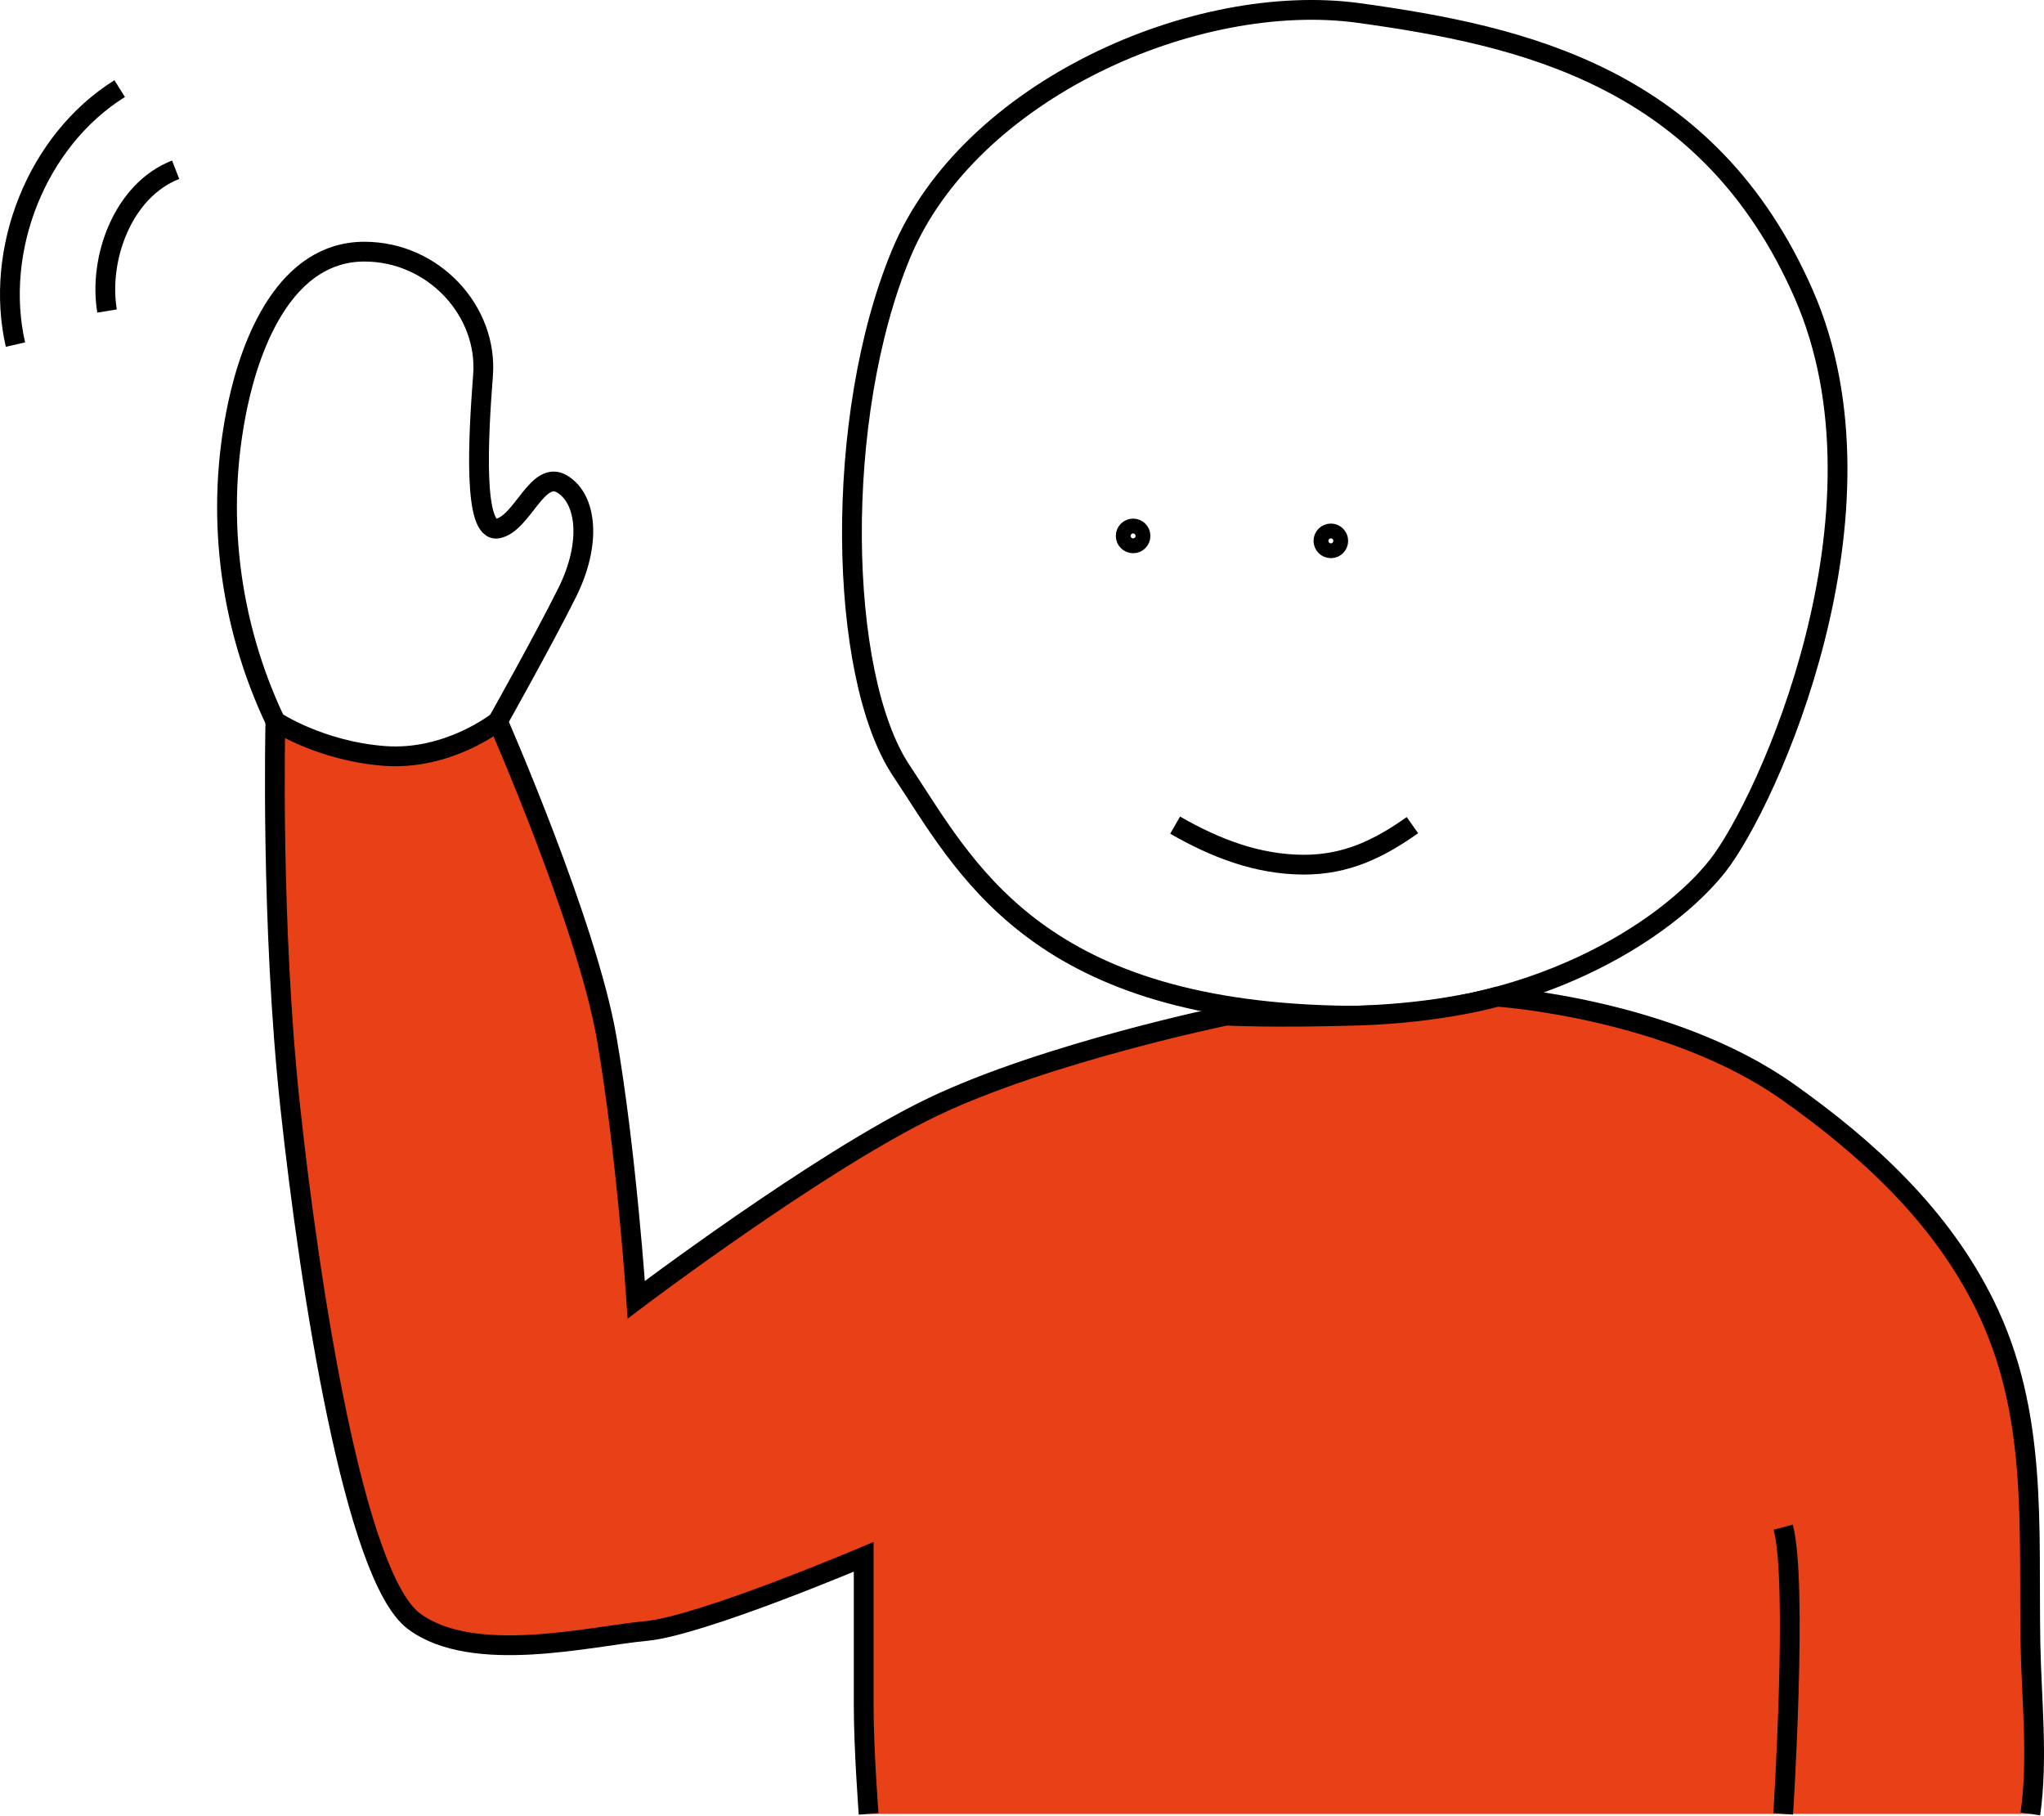
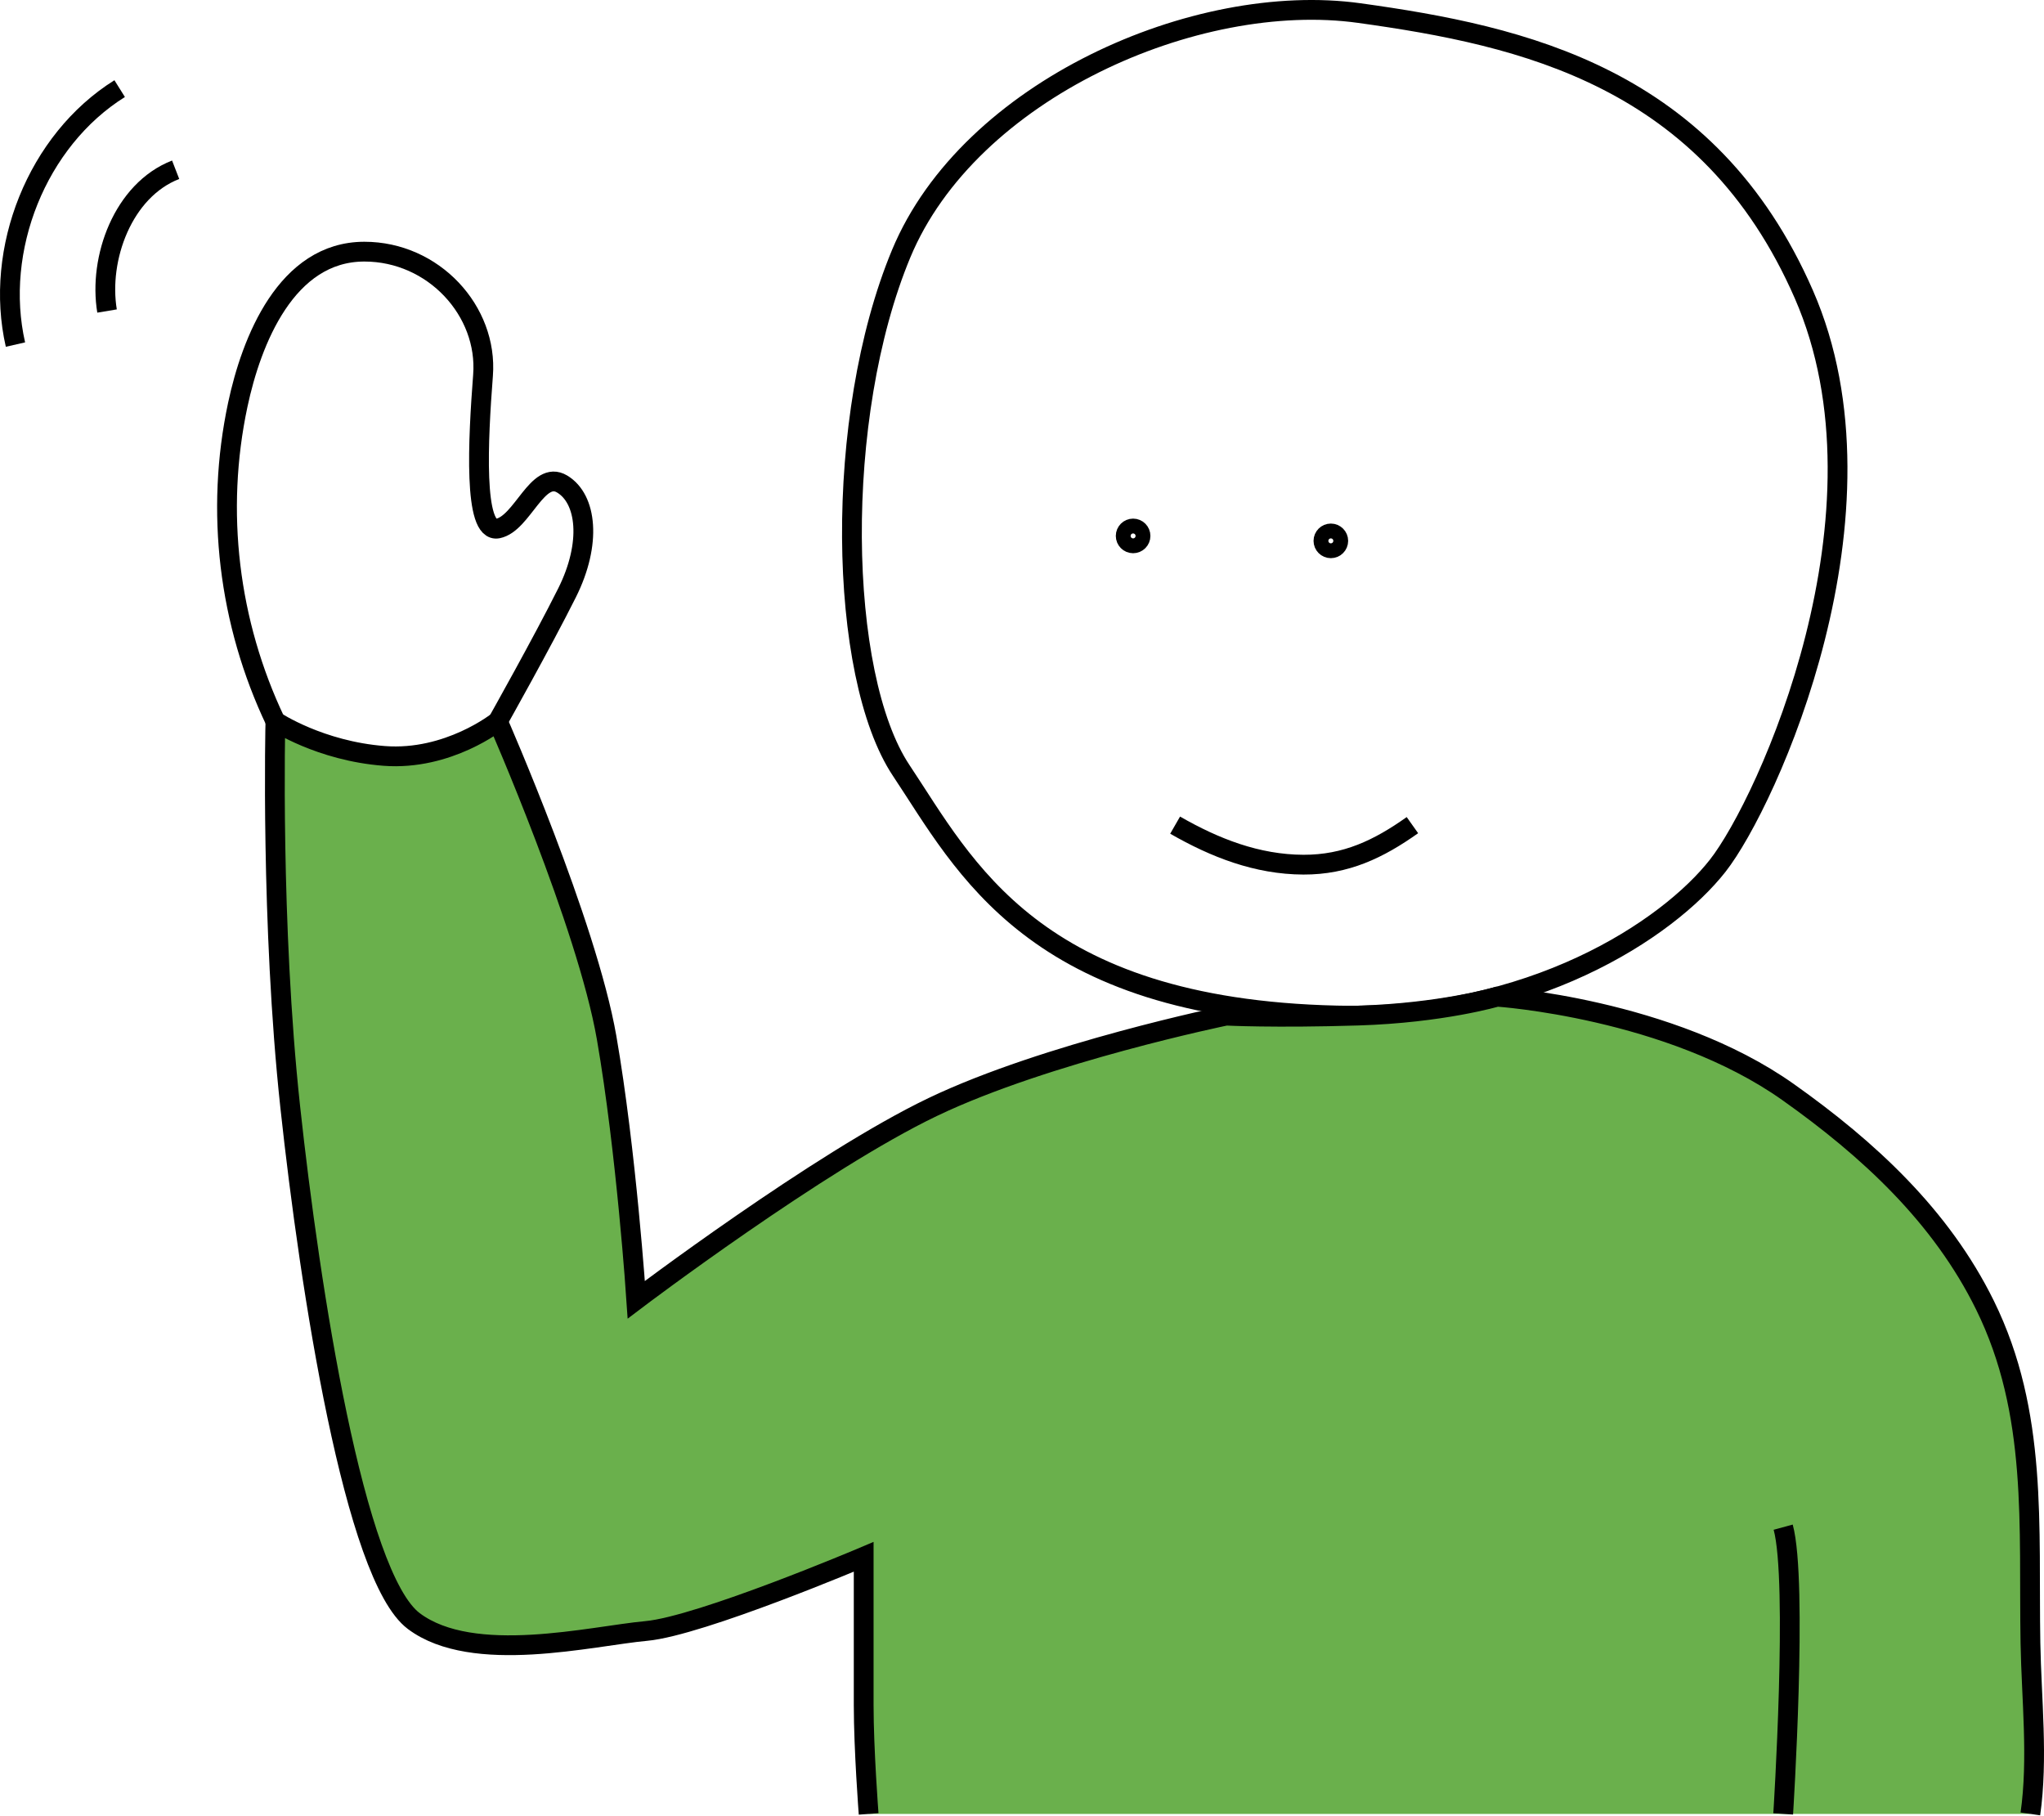
<svg xmlns="http://www.w3.org/2000/svg" version="1.1" id="Layer_2" x="0px" y="0px" viewBox="0 0 413.467 367.184" style="enable-background:new 0 0 413.467 367.184;" xml:space="preserve">
  <style type="text/css">
	.st0{fill:none;stroke:#000000;stroke-width:4;stroke-miterlimit:10;}
	.st1{fill:#F7931E;stroke:#000000;stroke-width:4;stroke-miterlimit:10;}
- 	.st2{fill:#E84118;stroke:#000000;stroke-width:4;stroke-miterlimit:10;}
+ 	.st2{fill:#6AB04C;stroke:#000000;stroke-width:4;stroke-miterlimit:10;}
</style>
  <path class="st0" d="M270.386,205.404c-61.453-1.429-75.231-30.276-88.075-49.542c-12.844-19.267-13.762-71.561,0-104.59  c13.762-33.028,59.634-53.212,92.663-48.625s70.644,12.844,89.91,56.882s-7.34,102.755-17.432,115.599  C337.36,187.972,309.836,206.321,270.386,205.404z" />
  <circle class="st0" cx="229.209" cy="108.401" r="1.5" />
  <circle class="st0" cx="269.209" cy="109.401" r="1.5" />
  <path class="st0" d="M237.709,166.901c7.997,4.598,16.568,7.967,25.951,7.996c8.601,0.026,15.219-3.15,22.049-7.996" />
  <path class="st1" d="M364.709,366.901" />
  <path class="st2" d="M410.709,366.901c1.593-11.154,0.213-23.333,0.017-34.547c-0.414-23.673,1.566-46.477-9.196-68.352  c-8.875-18.04-23.628-31.631-39.821-43.102c-24-17-58.882-19.292-58.882-19.292s-11.118,3.292-28.133,3.816  c-17.015,0.524-26.683,0.012-26.683,0.012s-36.302,7.464-59.302,18.464s-60,39-60,39s-2-30-6-53s-22-64-22-64s-10,8-23,7s-22-7-22-7  s-1,41,3,78s13,95,25,104s36,3,47,2s44-15,44-15s0,19,0,30c0,9,1,22,1,22" />
  <path class="st1" d="M360.709,308.901c3,11,0,58,0,58" />
  <path class="st0" d="M55.709,145.901c-9.475-19.934-12.208-42.465-7.604-64.056c2.742-12.86,9.793-30.944,25.604-30.944  c14,0,25,12,24,25s-2,32,3,31s8-12,13-9s6,12,1,22s-14,26-14,26" />
  <path class="st0" d="M35.53,34.336C24.858,38.481,19.881,52.283,21.654,62.91" />
  <path class="st0" d="M24.206,17.924C7.474,28.385-1.263,50.47,3.126,69.699" />
</svg>
